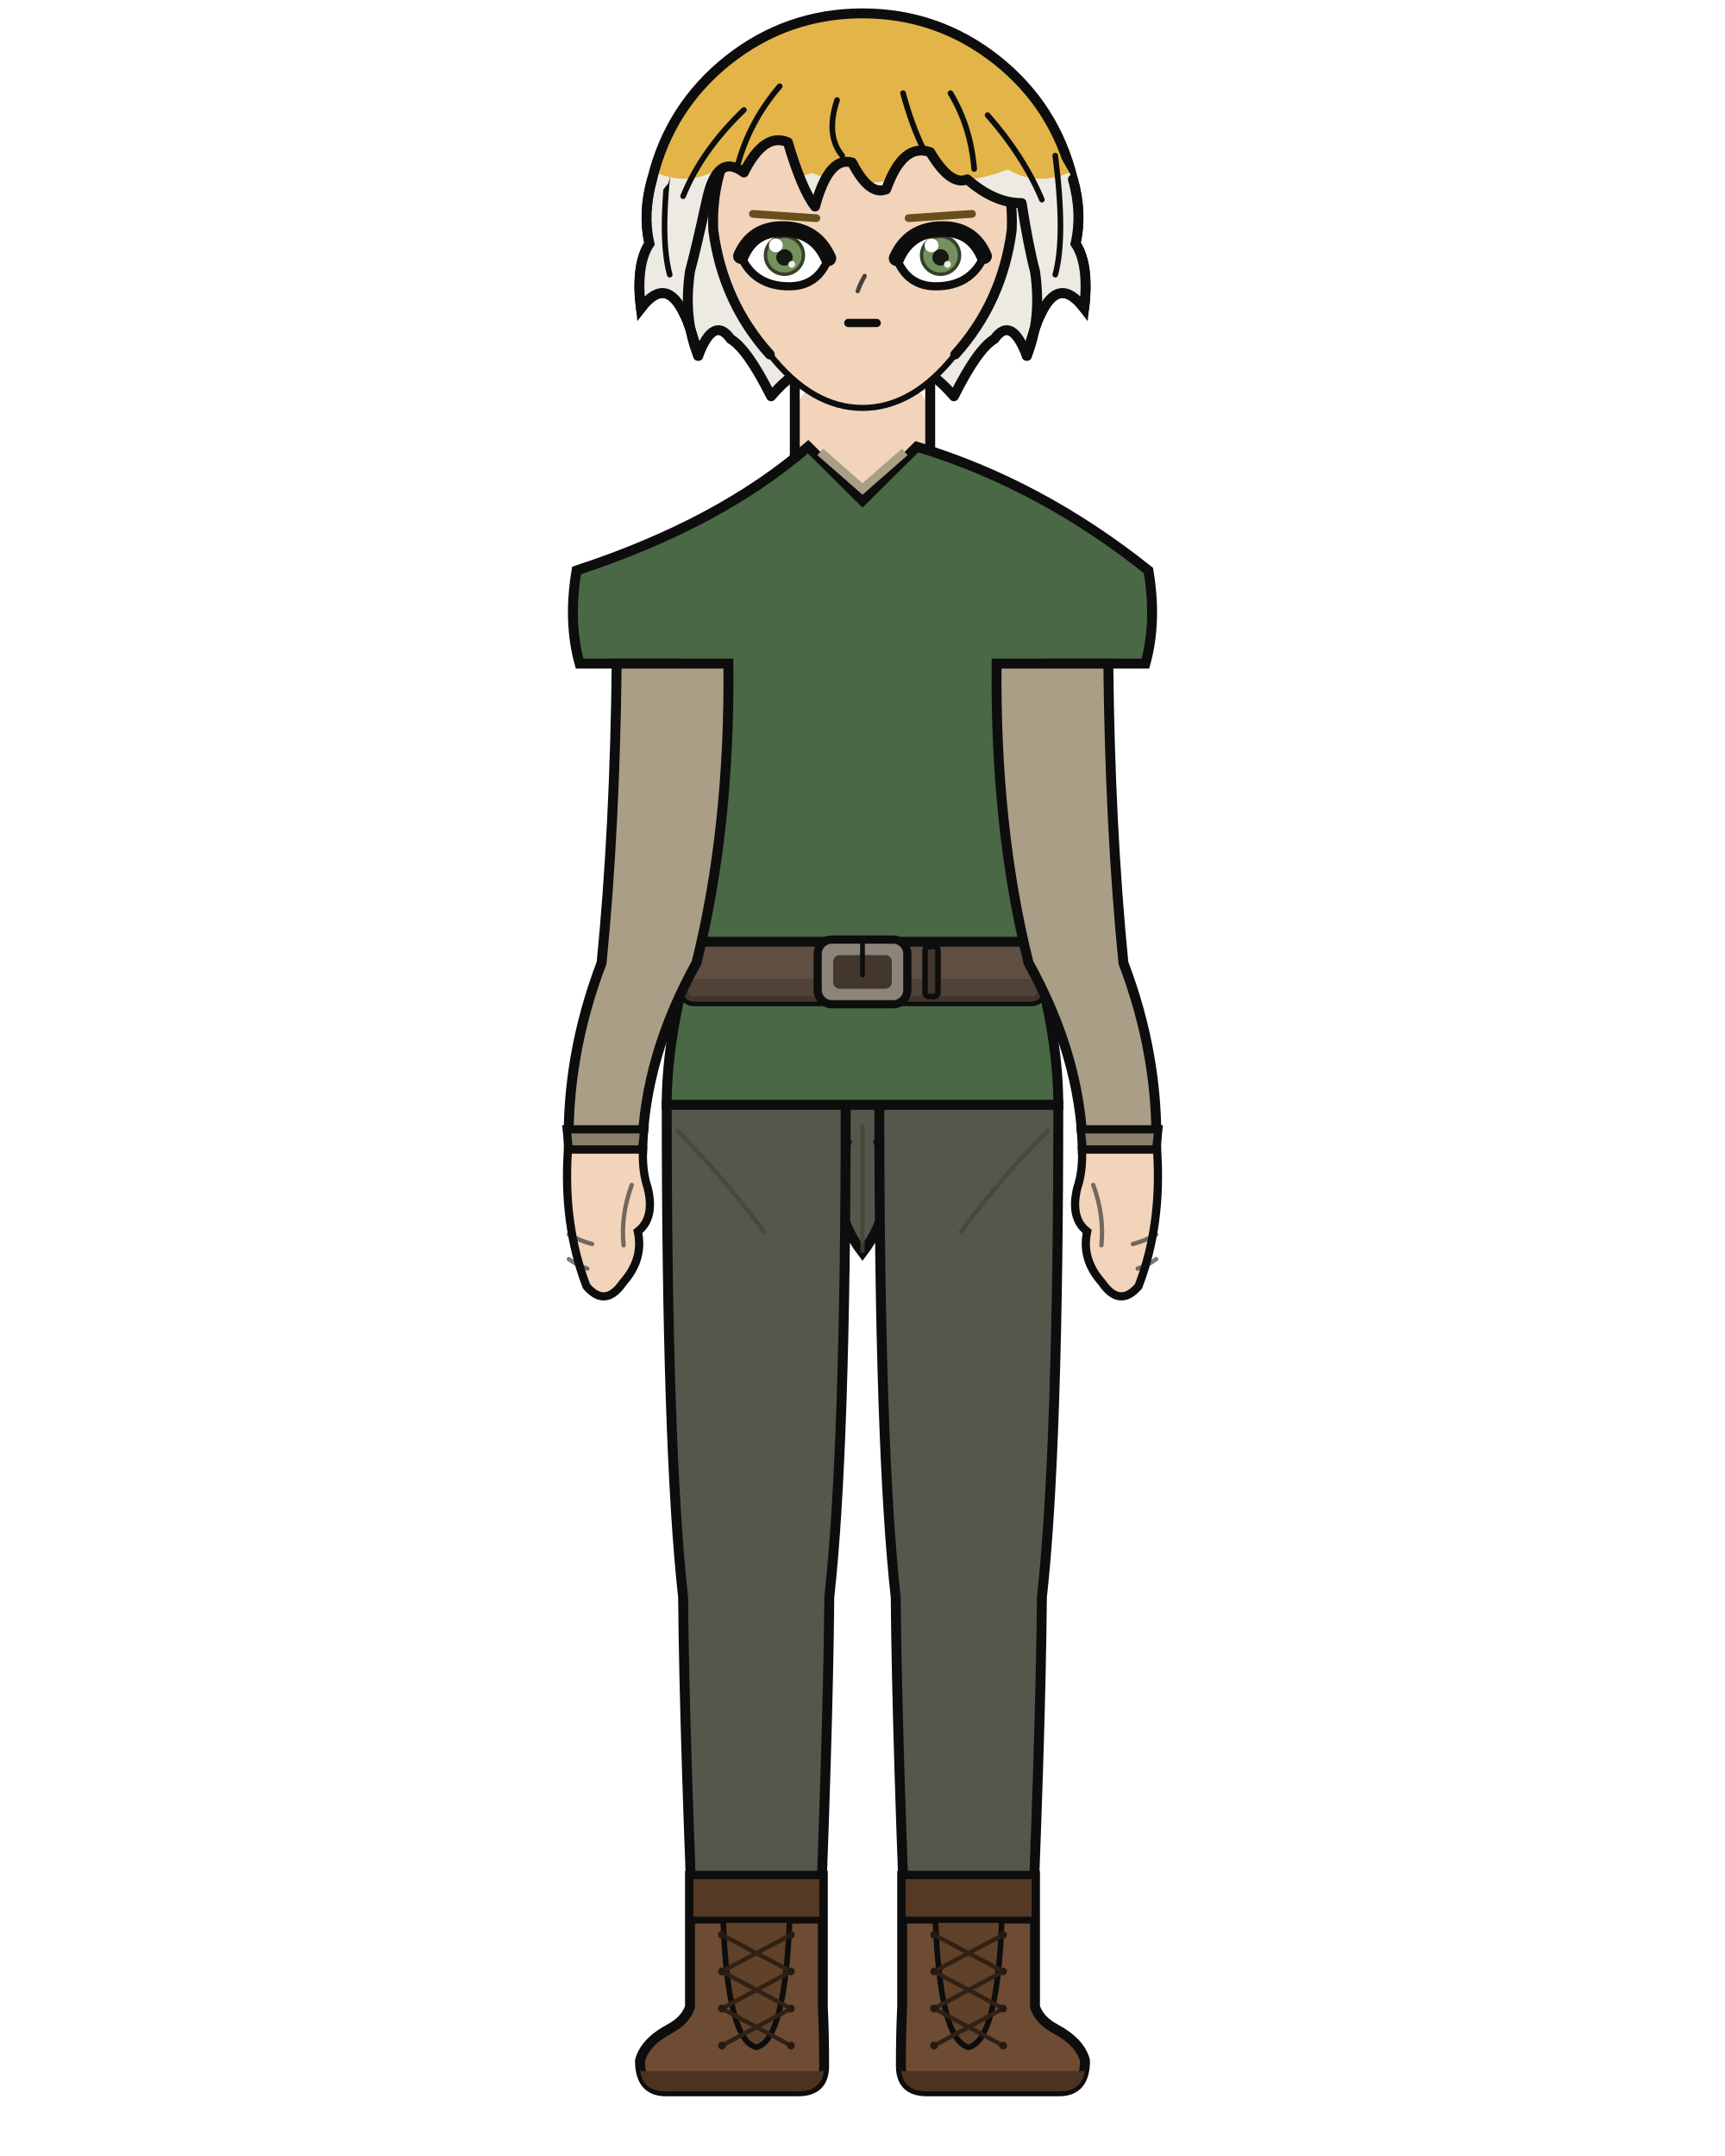
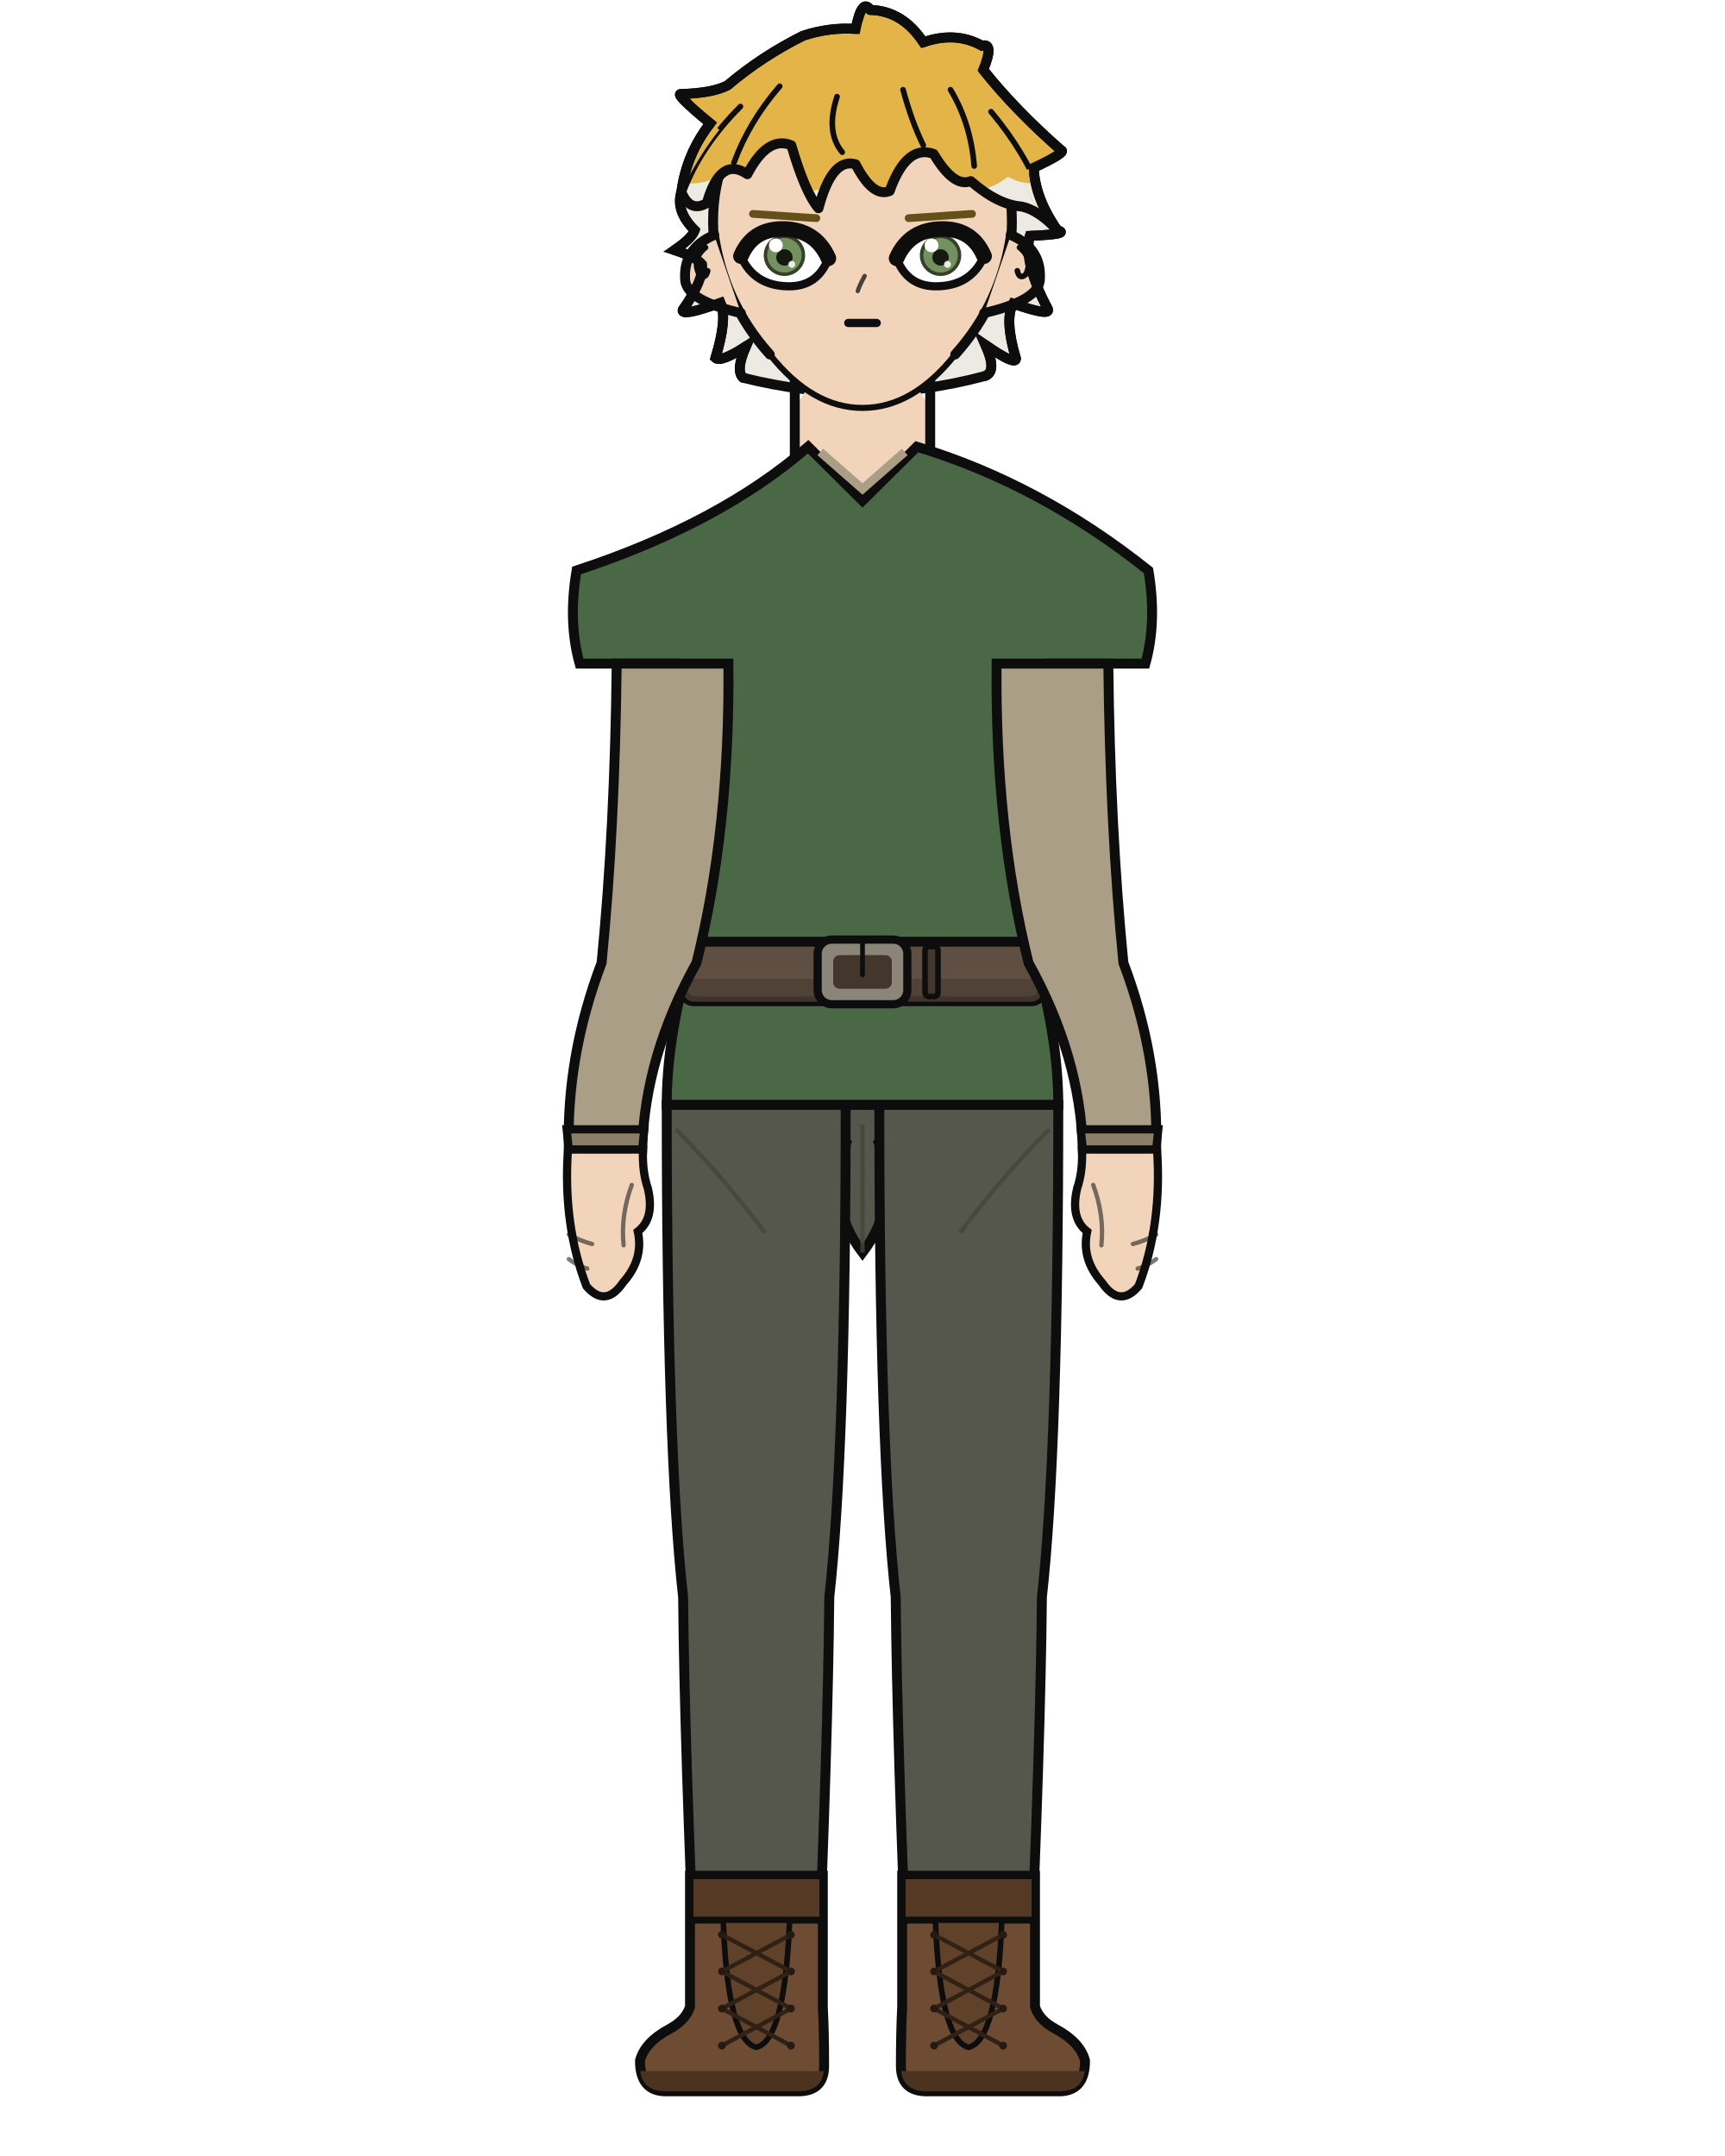
<svg xmlns="http://www.w3.org/2000/svg" width="400" height="500" viewBox="0 0 400 500">
  <rect width="100%" height="100%" fill="white" />
  <defs>
    <clipPath id="hair-tips">
-       <path d="M 125.4 36.1 Q 138.0 42.4 149.0 38.5 Q 158.4 44.0 166.3 39.3 Q 178.4 44.0 188.2 40.1 Q 200.0 44.8 211.8 40.1 Q 221.6 44.0 233.7 39.3 Q 241.6 44.0 251.0 38.5 Q 262.0 42.4 274.6 36.1 Q 274.6 101.5 274.6 133.5 Q 200.0 133.5 125.4 133.5 Z" />
+       <path d="M 149.0 38.7 Q 159.2 45.0 166.3 41.0 Q 173.5 46.5 178.6 41.8 Q 186.7 46.5 192.9 42.6 Q 200.0 47.3 207.1 42.6 Q 213.3 46.5 221.4 41.8 Q 226.5 46.5 233.7 41.0 Q 240.8 45.0 251.0 38.7 Q 251.0 109.2 251.0 146.4 Q 200.0 146.4 149.0 146.4 Z" />
    </clipPath>
    <clipPath id="hair-front">
-       <path d="M 161.9 82.5 Q 158.4 73.9 160.0 62.9 Q 161.5 57.3 163.9 46.3 Q 166.3 35.3 172.5 40.0 Q 177.2 30.6 182.7 33.0 Q 185.9 43.9 189.0 47.9 Q 192.2 36.1 197.6 37.7 Q 201.6 45.5 205.5 43.9 Q 209.4 33.0 215.7 35.3 Q 220.4 43.2 224.3 41.6 Q 230.6 47.1 236.9 47.1 Q 238.5 57.3 240.0 62.9 Q 241.6 73.9 238.1 82.5 Q 240.0 75.4 241.2 73.1 Q 245.5 63.7 251.4 71.5 Q 252.6 61.3 249.4 56.5 Q 251.0 49.4 248.8 41.6 Q 241.3 26.9 228.6 17.0 Q 216.0 7.1 200.0 7.1 Q 184.0 7.1 171.4 17.0 Q 158.7 26.9 155.0 42.5 Q 149.0 49.4 150.6 56.5 Q 147.4 61.3 148.6 71.5 Q 154.5 63.7 158.8 73.1 Q 160.0 75.4 161.9 82.5 Z" />
+       <path d="M 158.0 44.5 Q 160.0 49.4 163.9 47.1 Q 167.0 36.1 173.3 40.4 Q 178.0 31.4 183.5 33.7 Q 186.7 44.7 189.8 48.3 Q 192.9 36.5 198.4 38.1 Q 202.4 45.9 206.3 44.3 Q 210.2 33.4 216.5 35.7 Q 221.2 43.6 225.1 42.0 Q 231.4 47.5 236.9 47.9 Q 240.8 48.7 245.2 53.4 Q 237.6 46.4 237.3 39.8 Q 244.7 36.2 243.2 35.9 Q 233.2 27.1 226.3 18.4 Q 228.8 12.5 226.1 13.2 Q 220.3 10.0 213.3 12.5 Q 208.8 5.6 201.7 5.4 Q 199.9 2.7 198.5 9.5 Q 192.6 9.1 187.1 11.0 Q 178.0 15.5 170.6 21.8 Q 167.3 23.5 160.6 23.7 Q 158.7 23.4 166.8 30.1 Q 161.6 36.7 158.0 44.5 Z" />
    </clipPath>
  </defs>
-   <path d="M 165.6 54.5 Q 158.2 57.7 158.9 65.2 Q 159.6 69.8 171.8 72.6 Z" fill="#f2d4bb" />
-   <path d="M 165.6 54.5 Q 158.2 57.7 158.9 65.2 Q 159.6 69.8 171.8 72.6" fill="none" stroke="#0d0d0d" stroke-width="2.3" stroke-linecap="round" />
-   <path d="M 163.6 57.4 Q 160.4 60.0 162.1 63.6 Q 163.6 65.0 164.1 62.8" fill="none" stroke="#0d0d0d" stroke-width="1.3" stroke-linecap="round" />
-   <path d="M 234.4 54.5 Q 241.8 57.7 241.1 65.2 Q 240.4 69.8 228.2 72.6 Z" fill="#f2d4bb" />
-   <path d="M 234.4 54.5 Q 241.8 57.7 241.1 65.2 Q 240.4 69.8 228.2 72.6" fill="none" stroke="#0d0d0d" stroke-width="2.3" stroke-linecap="round" />
-   <path d="M 236.4 57.4 Q 239.6 60.0 237.9 63.6 Q 236.4 65.0 235.9 62.8" fill="none" stroke="#0d0d0d" stroke-width="1.3" stroke-linecap="round" />
-   <path d="M 151.2 41.6 Q 155.3 24.7 168.9 13.9 Q 182.6 3.1 200.0 3.1 Q 217.4 3.1 231.1 13.9 Q 244.7 24.7 248.8 41.6 Q 251.0 49.4 249.4 56.5 Q 252.6 61.3 251.4 71.5 Q 245.5 63.7 241.2 73.1 Q 240.0 75.4 238.1 82.5 Q 234.5 73.1 230.6 78.6 Q 226.7 80.9 221.2 91.9 Q 211.8 80.9 200.0 83.3 Q 188.2 80.9 178.8 91.9 Q 173.3 80.9 169.4 78.6 Q 165.5 73.1 161.9 82.5 Q 160.0 75.4 158.8 73.1 Q 154.5 63.7 148.6 71.5 Q 147.4 61.3 150.6 56.5 Q 149.0 49.4 151.2 41.6 Z" fill="#e3b448" />
-   <path d="M 151.2 41.6 Q 155.3 24.7 168.9 13.9 Q 182.6 3.1 200.0 3.1 Q 217.4 3.1 231.1 13.9 Q 244.7 24.7 248.8 41.6 Q 251.0 49.4 249.4 56.5 Q 252.6 61.3 251.4 71.5 Q 245.5 63.7 241.2 73.1 Q 240.0 75.4 238.1 82.5 Q 234.5 73.1 230.6 78.6 Q 226.7 80.9 221.2 91.9 Q 211.8 80.9 200.0 83.3 Q 188.2 80.9 178.8 91.9 Q 173.3 80.9 169.4 78.6 Q 165.5 73.1 161.9 82.5 Q 160.0 75.4 158.8 73.1 Q 154.5 63.7 148.6 71.5 Q 147.4 61.3 150.6 56.5 Q 149.0 49.4 151.2 41.6 Z" fill="#eceae3" clip-path="url(#hair-tips)" />
-   <path d="M 151.2 41.6 Q 155.3 24.7 168.9 13.9 Q 182.6 3.1 200.0 3.1 Q 217.4 3.1 231.1 13.9 Q 244.7 24.7 248.8 41.6 Q 251.0 49.4 249.4 56.5 Q 252.6 61.3 251.4 71.5 Q 245.5 63.7 241.2 73.1 Q 240.0 75.4 238.1 82.5 Q 234.5 73.1 230.6 78.6 Q 226.7 80.9 221.2 91.9 Q 211.8 80.9 200.0 83.3 Q 188.2 80.9 178.8 91.9 Q 173.3 80.9 169.4 78.6 Q 165.5 73.1 161.9 82.5 Q 160.0 75.4 158.8 73.1 Q 154.5 63.7 148.6 71.5 Q 147.4 61.3 150.6 56.5 Q 149.0 49.4 151.2 41.6 Z" fill="none" stroke="#0d0d0d" stroke-width="2.3" stroke-linecap="round" stroke-linejoin="round" />
+   <path d="M 172.3 87.6 Q 170.5 85.9 173.0 80.3 Q 167.2 84.1 165.9 83.0 Q 168.7 73.9 167.1 70.2 Q 158.0 73.5 158.3 71.9 Q 163.2 64.9 162.8 61.3 Q 161.4 59.6 156.4 58.0 Q 160.4 55.3 161.1 53.4 Q 156.6 49.0 158.0 44.5 Q 159.2 35.6 164.7 28.6 Q 156.1 21.5 158.0 21.8 Q 165.2 21.6 168.7 19.8 Q 176.6 13.1 186.2 8.3 Q 192.2 6.3 198.4 6.7 Q 199.9 -0.6 201.8 2.3 Q 209.3 2.5 214.1 9.8 Q 221.6 7.2 227.7 10.6 Q 230.6 9.8 228.0 16.2 Q 235.3 25.4 246.0 34.8 Q 247.6 35.2 239.7 38.9 Q 240.0 46.0 245.2 53.4 Q 248.4 54.3 238.8 54.7 Q 237.2 60.8 242.9 71.5 Q 244.1 73.6 234.9 70.4 Q 232.9 74.2 235.6 83.2 Q 235.4 84.8 228.5 80.0 Q 231.3 86.2 228.4 87.2 Q 200.4 94.7 172.3 87.6 Z" fill="#e3b448" />
+   <path d="M 172.3 87.6 Q 170.5 85.9 173.0 80.3 Q 167.2 84.1 165.9 83.0 Q 168.7 73.9 167.1 70.2 Q 158.0 73.5 158.3 71.9 Q 163.2 64.9 162.8 61.3 Q 161.4 59.6 156.4 58.0 Q 160.4 55.3 161.1 53.4 Q 156.6 49.0 158.0 44.5 Q 159.2 35.6 164.7 28.6 Q 156.1 21.5 158.0 21.8 Q 165.2 21.6 168.7 19.8 Q 176.6 13.1 186.2 8.3 Q 192.2 6.3 198.4 6.7 Q 199.9 -0.6 201.8 2.3 Q 209.3 2.5 214.1 9.8 Q 221.6 7.2 227.7 10.6 Q 230.6 9.8 228.0 16.2 Q 235.3 25.4 246.0 34.8 Q 247.6 35.2 239.7 38.9 Q 240.0 46.0 245.2 53.4 Q 248.4 54.3 238.8 54.7 Q 237.2 60.8 242.9 71.5 Q 244.1 73.6 234.9 70.4 Q 232.9 74.2 235.6 83.2 Q 235.4 84.8 228.5 80.0 Q 231.3 86.2 228.4 87.2 Q 200.4 94.7 172.3 87.6 Z" fill="#eceae3" clip-path="url(#hair-tips)" />
+   <path d="M 172.3 87.6 Q 170.5 85.9 173.0 80.3 Q 167.2 84.1 165.9 83.0 Q 168.7 73.9 167.1 70.2 Q 158.0 73.5 158.3 71.9 Q 163.2 64.9 162.8 61.3 Q 161.4 59.6 156.4 58.0 Q 160.4 55.3 161.1 53.4 Q 156.6 49.0 158.0 44.5 Q 159.2 35.6 164.7 28.6 Q 156.1 21.5 158.0 21.8 Q 165.2 21.6 168.7 19.8 Q 176.6 13.1 186.2 8.3 Q 192.2 6.3 198.4 6.7 Q 199.9 -0.6 201.8 2.3 Q 209.3 2.5 214.1 9.8 Q 221.6 7.2 227.7 10.6 Q 230.6 9.8 228.0 16.2 Q 235.3 25.4 246.0 34.8 Q 247.6 35.2 239.7 38.9 Q 240.0 46.0 245.2 53.4 Q 248.4 54.3 238.8 54.7 Q 237.2 60.8 242.9 71.5 Q 244.1 73.6 234.9 70.4 Q 232.9 74.2 235.6 83.2 Q 235.4 84.8 228.5 80.0 Q 231.3 86.2 228.4 87.2 Q 200.4 94.7 172.3 87.6 Z" fill="none" stroke="#0d0d0d" stroke-width="2.3" stroke-linecap="round" stroke-linejoin="round" />
  <rect x="184.3" y="86.7" width="31.4" height="34.1" rx="11.0" fill="#f2d4bb" />
  <line x1="184.3" y1="86.7" x2="184.3" y2="120.9" stroke="#0d0d0d" stroke-width="2.3" />
  <line x1="215.7" y1="86.7" x2="215.7" y2="120.9" stroke="#0d0d0d" stroke-width="2.3" />
  <path d="M 154.6 256.2 L 245.4 256.2 L 203.9 265.4 Q 208.6 279.2 200.0 290.5 Q 191.4 279.2 196.1 265.4 Z" fill="#55574c" stroke="#0d0d0d" stroke-width="2.3" />
  <path d="M 154.6 256.2 L 196.1 256.2 Q 196.1 336.2 192.3 370.4 Q 192.0 403.7 189.4 465.4 L 161.4 465.4 Q 158.7 403.7 158.4 370.4 Q 154.6 336.2 154.6 256.2 Z" fill="#55574c" stroke="#0d0d0d" stroke-width="2.3" />
  <path d="M 190.8 435.0 L 190.8 465.4 Q 191.1 471.3 191.1 479.1 Q 191.1 485.0 185.1 485.0 L 154.4 485.0 Q 148.4 485.0 148.4 477.9 Q 149.5 473.6 155.3 470.5 Q 159.0 468.5 160.0 465.4 L 160.0 435.0 Z" fill="#6d4c33" stroke="#0d0d0d" stroke-width="2.3" />
  <path d="M 191.1 480.3 L 148.4 480.3 L 148.4 479.1 Q 148.4 485.0 154.4 485.0 L 185.1 485.0 Q 191.1 485.0 191.1 479.1 Z" fill="#4c3320" />
  <rect x="160.0" y="435.0" width="30.8" height="10.3" fill="#553924" stroke="#0d0d0d" stroke-width="1.6" />
  <path d="M 167.7 445.3 L 183.1 445.3 Q 182.0 473.2 175.4 474.8 Q 168.7 473.2 167.7 445.3 Z" fill="#604129" stroke="#0d0d0d" stroke-width="1.3" />
  <line x1="183.4" y1="448.7" x2="167.4" y2="457.2" stroke="#312115" stroke-width="1.0" stroke-linecap="round" />
  <line x1="167.4" y1="448.7" x2="183.4" y2="457.2" stroke="#312115" stroke-width="1.0" stroke-linecap="round" />
  <line x1="183.4" y1="457.2" x2="167.4" y2="465.8" stroke="#312115" stroke-width="1.0" stroke-linecap="round" />
  <line x1="167.4" y1="457.2" x2="183.4" y2="465.8" stroke="#312115" stroke-width="1.0" stroke-linecap="round" />
  <line x1="183.4" y1="465.8" x2="167.4" y2="474.4" stroke="#312115" stroke-width="1.0" stroke-linecap="round" />
  <line x1="167.4" y1="465.8" x2="183.4" y2="474.4" stroke="#312115" stroke-width="1.0" stroke-linecap="round" />
  <circle cx="167.4" cy="448.7" r="0.9" fill="#261a10" />
  <circle cx="183.4" cy="448.7" r="0.9" fill="#261a10" />
  <circle cx="167.4" cy="457.2" r="0.9" fill="#261a10" />
  <circle cx="183.4" cy="457.2" r="0.9" fill="#261a10" />
  <circle cx="167.4" cy="465.8" r="0.9" fill="#261a10" />
  <circle cx="183.4" cy="465.8" r="0.9" fill="#261a10" />
  <circle cx="167.4" cy="474.4" r="0.9" fill="#261a10" />
  <circle cx="183.4" cy="474.4" r="0.9" fill="#261a10" />
  <path d="M 203.9 256.2 L 245.4 256.2 Q 245.4 336.2 241.6 370.4 Q 241.3 403.7 238.6 465.4 L 210.6 465.4 Q 208.0 403.7 207.7 370.4 Q 203.9 336.2 203.9 256.2 Z" fill="#55574c" stroke="#0d0d0d" stroke-width="2.3" />
  <path d="M 209.2 435.0 L 209.2 465.4 Q 208.9 471.3 208.9 479.1 Q 208.9 485.0 214.9 485.0 L 245.6 485.0 Q 251.6 485.0 251.6 477.9 Q 250.5 473.6 244.7 470.5 Q 241.0 468.5 240.0 465.4 L 240.0 435.0 Z" fill="#6d4c33" stroke="#0d0d0d" stroke-width="2.3" />
  <path d="M 208.9 480.3 L 251.6 480.3 L 251.6 479.1 Q 251.6 485.0 245.6 485.0 L 214.9 485.0 Q 208.9 485.0 208.9 479.1 Z" fill="#4c3320" />
  <rect x="209.2" y="435.0" width="30.8" height="10.3" fill="#553924" stroke="#0d0d0d" stroke-width="1.6" />
  <path d="M 216.9 445.3 L 232.3 445.3 Q 231.3 473.2 224.6 474.8 Q 218.0 473.2 216.9 445.3 Z" fill="#604129" stroke="#0d0d0d" stroke-width="1.3" />
  <line x1="232.6" y1="448.7" x2="216.6" y2="457.2" stroke="#312115" stroke-width="1.0" stroke-linecap="round" />
  <line x1="216.6" y1="448.7" x2="232.6" y2="457.2" stroke="#312115" stroke-width="1.0" stroke-linecap="round" />
  <line x1="232.6" y1="457.2" x2="216.6" y2="465.8" stroke="#312115" stroke-width="1.0" stroke-linecap="round" />
  <line x1="216.6" y1="457.2" x2="232.6" y2="465.8" stroke="#312115" stroke-width="1.0" stroke-linecap="round" />
  <line x1="232.6" y1="465.8" x2="216.6" y2="474.4" stroke="#312115" stroke-width="1.0" stroke-linecap="round" />
  <line x1="216.6" y1="465.8" x2="232.6" y2="474.4" stroke="#312115" stroke-width="1.0" stroke-linecap="round" />
  <circle cx="216.6" cy="448.7" r="0.9" fill="#261a10" />
  <circle cx="232.6" cy="448.7" r="0.9" fill="#261a10" />
  <circle cx="216.6" cy="457.2" r="0.9" fill="#261a10" />
  <circle cx="232.6" cy="457.2" r="0.9" fill="#261a10" />
  <circle cx="216.6" cy="465.8" r="0.9" fill="#261a10" />
  <circle cx="232.6" cy="465.8" r="0.9" fill="#261a10" />
  <circle cx="216.6" cy="474.4" r="0.9" fill="#261a10" />
  <circle cx="232.6" cy="474.4" r="0.9" fill="#261a10" />
  <line x1="200.0" y1="260.8" x2="200.0" y2="290.5" stroke="#44463c" stroke-width="1.0" opacity="0.8" />
  <path d="M 156.7 261.9 Q 167.1 272.2 177.4 285.9" fill="none" stroke="#44463c" stroke-width="1.0" opacity="0.8" />
  <path d="M 243.3 261.9 Q 232.9 272.2 222.6 285.9" fill="none" stroke="#44463c" stroke-width="1.0" opacity="0.8" />
  <path d="M 187.4 103.6 Q 166.9 121.4 133.7 132.3 Q 131.7 144.2 134.4 153.9 L 156.5 153.9 Q 156.5 192.0 159.6 223.3 Q 154.6 241.4 154.6 256.2 L 245.4 256.2 Q 245.4 241.4 240.4 223.3 Q 243.5 192.0 243.5 153.9 L 265.6 153.9 Q 268.3 144.2 266.3 132.3 Q 241.1 112.2 212.6 103.6 L 200.0 116.1 Z" fill="#4a6845" stroke="#0d0d0d" stroke-width="2.3" />
  <path d="M 190.2 104.8 L 200.0 113.4 L 209.8 104.8" fill="none" stroke="#ab9e86" stroke-width="2.0" />
  <rect x="158.4" y="218.4" width="83.3" height="13.8" rx="2.5" fill="#5f4f42" stroke="#0d0d0d" stroke-width="2.3" />
  <rect x="158.4" y="227.0" width="83.3" height="5.3" rx="2.5" fill="#4c3e33" opacity="0.8" />
  <rect x="189.6" y="217.9" width="20.8" height="15.0" rx="3.3" fill="#8a8578" stroke="#0d0d0d" stroke-width="1.9" />
  <rect x="193.2" y="221.5" width="13.6" height="7.8" rx="1.5" fill="#42362d" />
  <line x1="200.0" y1="217.9" x2="200.0" y2="226.1" stroke="#0d0d0d" stroke-width="1.1" stroke-linecap="round" />
  <rect x="214.5" y="219.5" width="3.0" height="11.6" rx="0.9" fill="#42362d" stroke="#0d0d0d" stroke-width="1.3" />
  <path d="M 168.9 153.9 L 143.0 153.9 Q 142.6 192.0 139.5 223.3 Q 131.3 244.9 131.9 266.6 L 148.9 266.6 Q 149.5 244.9 161.5 223.3 Q 169.3 192.0 168.9 153.9 Z" fill="#ab9e86" stroke="#0d0d0d" stroke-width="2.3" />
  <path d="M 131.4 261.9 L 149.4 261.9 L 148.9 266.6 L 131.9 266.6 Z" fill="#897e69" stroke="#0d0d0d" stroke-width="1.9" />
  <path d="M 131.7 266.6 Q 130.5 284.0 136.0 298.3 Q 140.4 303.4 144.5 297.4 Q 149.3 292.0 147.9 285.6 Q 151.9 282.5 150.2 275.5 Q 148.9 271.7 149.1 266.6 Z" fill="#f2d4bb" stroke="#0d0d0d" stroke-width="1.9" />
  <path d="M 146.5 274.8 Q 143.9 281.8 144.6 288.8" fill="none" stroke="#0d0d0d" stroke-width="1.0" opacity="0.55" stroke-linecap="round" />
  <path d="M 131.9 286.3 Q 134.6 287.8 137.3 288.5" fill="none" stroke="#0d0d0d" stroke-width="1.0" opacity="0.55" stroke-linecap="round" />
  <path d="M 131.9 292.0 Q 134.0 293.6 136.2 294.2" fill="none" stroke="#0d0d0d" stroke-width="1.0" opacity="0.55" stroke-linecap="round" />
  <path d="M 231.1 153.9 L 257.0 153.9 Q 257.4 192.0 260.5 223.3 Q 268.7 244.9 268.1 266.6 L 251.1 266.6 Q 250.5 244.9 238.5 223.3 Q 230.7 192.0 231.1 153.9 Z" fill="#ab9e86" stroke="#0d0d0d" stroke-width="2.3" />
  <path d="M 250.6 261.9 L 268.6 261.9 L 268.1 266.6 L 251.1 266.6 Z" fill="#897e69" stroke="#0d0d0d" stroke-width="1.9" />
  <path d="M 268.3 266.6 Q 269.5 284.0 264.0 298.3 Q 259.6 303.4 255.5 297.4 Q 250.7 292.0 252.1 285.6 Q 248.1 282.5 249.8 275.5 Q 251.1 271.7 250.9 266.6 Z" fill="#f2d4bb" stroke="#0d0d0d" stroke-width="1.9" />
  <path d="M 253.5 274.8 Q 256.1 281.8 255.4 288.8" fill="none" stroke="#0d0d0d" stroke-width="1.0" opacity="0.55" stroke-linecap="round" />
  <path d="M 268.1 286.3 Q 265.4 287.8 262.7 288.5" fill="none" stroke="#0d0d0d" stroke-width="1.0" opacity="0.55" stroke-linecap="round" />
  <path d="M 268.1 292.0 Q 266.0 293.6 263.8 294.2" fill="none" stroke="#0d0d0d" stroke-width="1.0" opacity="0.55" stroke-linecap="round" />
  <path d="M 200.0 14.1 Q 214.6 14.1 225.0 25.6 Q 235.3 37.1 234.6 53.4 Q 232.4 70.1 221.5 82.2 Q 211.7 94.6 200.0 94.6 Q 188.3 94.6 178.5 82.2 Q 167.6 70.1 165.4 53.4 Q 164.7 37.1 175.0 25.6 Q 185.4 14.1 200.0 14.1 Z" fill="#f2d4bb" />
  <path d="M 178.5 82.2 Q 167.6 70.1 165.4 53.4 Q 164.7 37.1 175.0 25.6 Q 185.4 14.1 200.0 14.1 Q 214.6 14.1 225.0 25.6 Q 235.3 37.1 234.6 53.4 Q 232.4 70.1 221.5 82.2" fill="none" stroke="#0d0d0d" stroke-width="2.3" stroke-linecap="round" />
  <path d="M 221.5 82.2 Q 211.7 94.6 200.0 94.6 Q 188.3 94.6 178.5 82.2" fill="none" stroke="#0d0d0d" stroke-width="1.4" stroke-linecap="round" />
+   <path d="M 165.6 54.5 Q 158.2 57.7 158.9 65.2 Q 159.6 69.8 171.8 72.6 Z" fill="#f2d4bb" />
+   <path d="M 165.6 54.5 Q 158.2 57.7 158.9 65.2 Q 159.6 69.8 171.8 72.6" fill="none" stroke="#0d0d0d" stroke-width="2.3" stroke-linecap="round" />
+   <path d="M 163.6 57.4 Q 160.4 60.0 162.1 63.6 Q 163.6 65.0 164.1 62.8" fill="none" stroke="#0d0d0d" stroke-width="1.3" stroke-linecap="round" />
+   <path d="M 234.4 54.5 Q 241.8 57.7 241.1 65.2 Q 240.4 69.8 228.2 72.6 Z" fill="#f2d4bb" />
+   <path d="M 234.4 54.5 Q 241.8 57.7 241.1 65.2 Q 240.4 69.8 228.2 72.6" fill="none" stroke="#0d0d0d" stroke-width="2.3" stroke-linecap="round" />
+   <path d="M 236.4 57.4 Q 239.6 60.0 237.9 63.6 Q 236.4 65.0 235.9 62.8" fill="none" stroke="#0d0d0d" stroke-width="1.3" stroke-linecap="round" />
  <line x1="189.3" y1="50.6" x2="174.6" y2="49.6" stroke="#664f1b" stroke-width="1.8" stroke-linecap="round" />
  <defs>
    <clipPath id="eye-l">
      <path d="M 192.1 59.9 Q 189.1 53.1 181.4 53.1 Q 174.5 53.1 171.8 59.4 Q 174.9 66.4 183.0 66.4 Q 189.6 66.4 192.1 59.9 Z" />
    </clipPath>
  </defs>
  <path d="M 192.1 59.9 Q 189.1 53.1 181.4 53.1 Q 174.5 53.1 171.8 59.4 Q 174.9 66.4 183.0 66.4 Q 189.6 66.4 192.1 59.9 Z" fill="white" stroke="#0d0d0d" stroke-width="1.9" />
  <g clip-path="url(#eye-l)">
    <circle cx="181.9" cy="59.2" r="4.8" fill="#334129" />
    <circle cx="181.9" cy="59.2" r="4.0" fill="#74905e" />
    <circle cx="181.9" cy="59.7" r="1.9" fill="#141a10" />
    <circle cx="179.9" cy="56.9" r="1.6" fill="white" />
    <circle cx="183.6" cy="61.3" r="0.8" fill="white" opacity="0.85" />
  </g>
  <path d="M 192.1 59.9 Q 189.1 53.1 181.4 53.1 Q 174.5 53.1 171.8 59.4" fill="none" stroke="#0d0d0d" stroke-width="3.6" stroke-linecap="round" />
  <line x1="210.7" y1="50.6" x2="225.4" y2="49.6" stroke="#664f1b" stroke-width="1.8" stroke-linecap="round" />
  <defs>
    <clipPath id="eye-r">
      <path d="M 207.9 59.9 Q 210.9 53.1 218.6 53.1 Q 225.5 53.1 228.2 59.4 Q 225.1 66.4 217.0 66.4 Q 210.4 66.4 207.9 59.9 Z" />
    </clipPath>
  </defs>
  <path d="M 207.9 59.9 Q 210.9 53.1 218.6 53.1 Q 225.5 53.1 228.2 59.4 Q 225.1 66.4 217.0 66.4 Q 210.4 66.4 207.9 59.9 Z" fill="white" stroke="#0d0d0d" stroke-width="1.9" />
  <g clip-path="url(#eye-r)">
    <circle cx="218.1" cy="59.2" r="4.8" fill="#334129" />
    <circle cx="218.1" cy="59.2" r="4.0" fill="#74905e" />
    <circle cx="218.1" cy="59.7" r="1.9" fill="#141a10" />
    <circle cx="216.0" cy="56.9" r="1.6" fill="white" />
    <circle cx="219.7" cy="61.3" r="0.8" fill="white" opacity="0.85" />
  </g>
  <path d="M 207.9 59.9 Q 210.9 53.1 218.6 53.1 Q 225.5 53.1 228.2 59.4" fill="none" stroke="#0d0d0d" stroke-width="3.6" stroke-linecap="round" />
  <path d="M 200.5 64.0 Q 199.2 66.4 198.9 67.5" fill="none" stroke="#0d0d0d" stroke-width="1.0" opacity="0.75" stroke-linecap="round" />
  <path d="M 196.7 74.9 Q 200.0 74.9 203.3 74.9" fill="none" stroke="#0d0d0d" stroke-width="1.9" stroke-linecap="round" />
-   <path d="M 161.9 82.5 Q 158.4 73.9 160.0 62.9 Q 161.5 57.3 163.9 46.3 Q 166.3 35.3 172.5 40.0 Q 177.2 30.6 182.7 33.0 Q 185.9 43.9 189.0 47.9 Q 192.2 36.1 197.6 37.7 Q 201.6 45.5 205.5 43.9 Q 209.4 33.0 215.7 35.3 Q 220.4 43.2 224.3 41.6 Q 230.6 47.1 236.9 47.1 Q 238.5 57.3 240.0 62.9 Q 241.6 73.9 238.1 82.5 Q 240.0 75.4 241.2 73.1 Q 245.5 63.7 251.4 71.5 Q 252.6 61.3 249.4 56.5 Q 251.0 49.4 248.8 41.6 Q 241.3 26.9 228.6 17.0 Q 216.0 7.1 200.0 7.1 Q 184.0 7.1 171.4 17.0 Q 158.7 26.9 155.0 42.5 Q 149.0 49.4 150.6 56.5 Q 147.4 61.3 148.6 71.5 Q 154.5 63.7 158.8 73.1 Q 160.0 75.4 161.9 82.5 Z" fill="#e3b448" />
-   <path d="M 161.9 82.5 Q 158.4 73.9 160.0 62.9 Q 161.5 57.3 163.9 46.3 Q 166.3 35.3 172.5 40.0 Q 177.2 30.6 182.7 33.0 Q 185.9 43.9 189.0 47.9 Q 192.2 36.1 197.6 37.7 Q 201.6 45.5 205.5 43.9 Q 209.4 33.0 215.7 35.3 Q 220.4 43.2 224.3 41.6 Q 230.6 47.1 236.9 47.1 Q 238.5 57.3 240.0 62.9 Q 241.6 73.9 238.1 82.5 Q 240.0 75.4 241.2 73.1 Q 245.5 63.7 251.4 71.5 Q 252.6 61.3 249.4 56.5 Q 251.0 49.4 248.8 41.6 Q 241.3 26.9 228.6 17.0 Q 216.0 7.1 200.0 7.1 Q 184.0 7.1 171.4 17.0 Q 158.7 26.9 155.0 42.5 Q 149.0 49.4 150.6 56.5 Q 147.4 61.3 148.6 71.5 Q 154.5 63.7 158.8 73.1 Q 160.0 75.4 161.9 82.5 Z" fill="#eceae3" clip-path="url(#hair-tips)" />
-   <path d="M 161.9 82.5 Q 158.4 73.9 160.0 62.9 Q 161.5 57.3 163.9 46.3 Q 166.3 35.3 172.5 40.0 Q 177.2 30.6 182.7 33.0 Q 185.9 43.9 189.0 47.9 Q 192.2 36.1 197.6 37.7 Q 201.6 45.5 205.5 43.9 Q 209.4 33.0 215.7 35.3 Q 220.4 43.2 224.3 41.6 Q 230.6 47.1 236.9 47.1 Q 238.5 57.3 240.0 62.9 Q 241.6 73.9 238.1 82.5" fill="none" stroke="#0d0d0d" stroke-width="2.3" stroke-linecap="round" stroke-linejoin="round" />
-   <path d="M 238.1 82.5 Q 240.0 75.4 241.2 73.1 Q 245.5 63.7 251.4 71.5 Q 252.6 61.3 249.4 56.5 Q 251.0 49.4 248.8 41.6" fill="none" stroke="#0d0d0d" stroke-width="2.3" stroke-linecap="round" />
-   <path d="M 161.9 82.5 Q 160.0 75.4 158.8 73.1 Q 154.5 63.7 148.6 71.5 Q 147.4 61.3 150.6 56.5 Q 149.0 49.4 151.2 41.6" fill="none" stroke="#0d0d0d" stroke-width="2.3" stroke-linecap="round" />
-   <path d="M 180.8 20.0 Q 173.7 28.3 171.0 38.5" fill="none" stroke="#0d0d0d" stroke-width="1.3" stroke-linecap="round" clip-path="url(#hair-front)" />
-   <path d="M 194.1 23.2 Q 191.4 31.4 195.3 36.1" fill="none" stroke="#0d0d0d" stroke-width="1.3" stroke-linecap="round" clip-path="url(#hair-front)" />
-   <path d="M 209.4 21.6 Q 211.4 29.0 214.1 34.5" fill="none" stroke="#0d0d0d" stroke-width="1.3" stroke-linecap="round" clip-path="url(#hair-front)" />
-   <path d="M 220.4 21.6 Q 225.1 29.4 225.9 39.2" fill="none" stroke="#0d0d0d" stroke-width="1.3" stroke-linecap="round" clip-path="url(#hair-front)" />
-   <path d="M 229.0 26.7 Q 237.3 36.1 241.6 46.3" fill="none" stroke="#0d0d0d" stroke-width="1.3" stroke-linecap="round" clip-path="url(#hair-front)" />
-   <path d="M 172.5 25.5 Q 162.7 34.9 158.4 45.5" fill="none" stroke="#0d0d0d" stroke-width="1.3" stroke-linecap="round" clip-path="url(#hair-front)" />
-   <path d="M 244.7 36.1 Q 247.1 54.9 244.7 63.7" fill="none" stroke="#0d0d0d" stroke-width="1.3" stroke-linecap="round" clip-path="url(#hair-front)" />
-   <path d="M 155.3 36.1 Q 152.9 54.9 155.3 63.7" fill="none" stroke="#0d0d0d" stroke-width="1.3" stroke-linecap="round" clip-path="url(#hair-front)" />
+   <path d="M 158.0 44.5 Q 160.0 49.4 163.9 47.1 Q 167.0 36.1 173.3 40.4 Q 178.0 31.4 183.5 33.7 Q 186.7 44.7 189.8 48.3 Q 192.9 36.5 198.4 38.1 Q 202.4 45.9 206.3 44.3 Q 210.2 33.4 216.5 35.7 Q 221.2 43.6 225.1 42.0 Q 231.4 47.5 236.9 47.9 Q 240.8 48.7 245.2 53.4 Q 237.6 46.4 237.3 39.8 Q 244.7 36.2 243.2 35.9 Q 233.2 27.1 226.3 18.4 Q 228.8 12.5 226.1 13.2 Q 220.3 10.0 213.3 12.5 Q 208.8 5.6 201.7 5.4 Q 199.9 2.7 198.5 9.5 Q 192.6 9.1 187.1 11.0 Q 178.0 15.5 170.6 21.8 Q 167.3 23.5 160.6 23.7 Q 158.7 23.4 166.8 30.1 Q 161.6 36.7 158.0 44.5 Z" fill="#e3b448" />
+   <path d="M 158.0 44.5 Q 160.0 49.4 163.9 47.1 Q 167.0 36.1 173.3 40.4 Q 178.0 31.4 183.5 33.7 Q 186.7 44.7 189.8 48.3 Q 192.9 36.5 198.4 38.1 Q 202.4 45.9 206.3 44.3 Q 210.2 33.4 216.5 35.7 Q 221.2 43.6 225.1 42.0 Q 231.4 47.5 236.9 47.9 Q 240.8 48.7 245.2 53.4 Q 237.6 46.4 237.3 39.8 Q 244.7 36.2 243.2 35.9 Q 233.2 27.1 226.3 18.4 Q 228.8 12.5 226.1 13.2 Q 220.3 10.0 213.3 12.5 Q 208.8 5.6 201.7 5.4 Q 199.9 2.7 198.5 9.5 Q 192.6 9.1 187.1 11.0 Q 178.0 15.5 170.6 21.8 Q 167.3 23.5 160.6 23.7 Q 158.7 23.4 166.8 30.1 Q 161.6 36.7 158.0 44.5 Z" fill="#eceae3" clip-path="url(#hair-tips)" />
+   <path d="M 158.0 44.5 Q 160.0 49.4 163.9 47.1 Q 167.0 36.1 173.3 40.4 Q 178.0 31.4 183.5 33.7 Q 186.7 44.7 189.8 48.3 Q 192.9 36.5 198.4 38.1 Q 202.4 45.9 206.3 44.3 Q 210.2 33.4 216.5 35.7 Q 221.2 43.6 225.1 42.0 Q 231.4 47.5 236.9 47.9 Q 240.8 48.7 245.2 53.4" fill="none" stroke="#0d0d0d" stroke-width="2.3" stroke-linecap="round" stroke-linejoin="round" />
+   <path d="M 228.4 87.2 Q 231.3 86.2 228.5 80.0 Q 235.4 84.8 235.6 83.2 Q 232.9 74.2 234.9 70.4 Q 244.1 73.6 242.9 71.5 Q 237.2 60.8 238.8 54.7 Q 248.4 54.3 245.2 53.4 Q 240.0 46.0 239.7 38.9 Q 247.6 35.2 246.0 34.8 Q 235.3 25.4 228.0 16.2 Q 230.6 9.8 227.7 10.6 Q 221.6 7.2 214.1 9.8 Q 209.3 2.5 201.8 2.3" fill="none" stroke="#0d0d0d" stroke-width="2.3" stroke-linecap="round" />
+   <path d="M 172.3 87.6 Q 170.5 85.9 173.0 80.3 Q 167.2 84.1 165.9 83.0 Q 168.7 73.9 167.1 70.2 Q 158.0 73.5 158.3 71.9 Q 163.2 64.9 162.8 61.3 Q 161.4 59.6 156.4 58.0 Q 160.4 55.3 161.1 53.4 Q 156.6 49.0 158.0 44.5 Q 159.2 35.6 164.7 28.6 Q 156.1 21.5 158.0 21.8 Q 165.2 21.6 168.7 19.8 Q 176.6 13.1 186.2 8.3 Q 192.2 6.3 198.4 6.7 Q 199.9 -0.6 201.8 2.3" fill="none" stroke="#0d0d0d" stroke-width="2.3" stroke-linecap="round" />
+   <path d="M 180.8 20.0 Q 173.7 28.2 170.2 37.7" fill="none" stroke="#0d0d0d" stroke-width="1.3" stroke-linecap="round" clip-path="url(#hair-front)" />
+   <path d="M 194.1 22.4 Q 191.4 30.6 195.3 35.3" fill="none" stroke="#0d0d0d" stroke-width="1.3" stroke-linecap="round" clip-path="url(#hair-front)" />
+   <path d="M 209.4 20.8 Q 211.4 28.2 214.1 33.7" fill="none" stroke="#0d0d0d" stroke-width="1.3" stroke-linecap="round" clip-path="url(#hair-front)" />
+   <path d="M 220.4 20.8 Q 225.1 28.6 225.9 38.5" fill="none" stroke="#0d0d0d" stroke-width="1.3" stroke-linecap="round" clip-path="url(#hair-front)" />
+   <path d="M 229.8 25.9 Q 237.7 35.3 241.6 45.5" fill="none" stroke="#0d0d0d" stroke-width="1.3" stroke-linecap="round" clip-path="url(#hair-front)" />
+   <path d="M 171.7 24.7 Q 162.3 34.1 158.4 44.7" fill="none" stroke="#0d0d0d" stroke-width="1.3" stroke-linecap="round" clip-path="url(#hair-front)" />
</svg>
